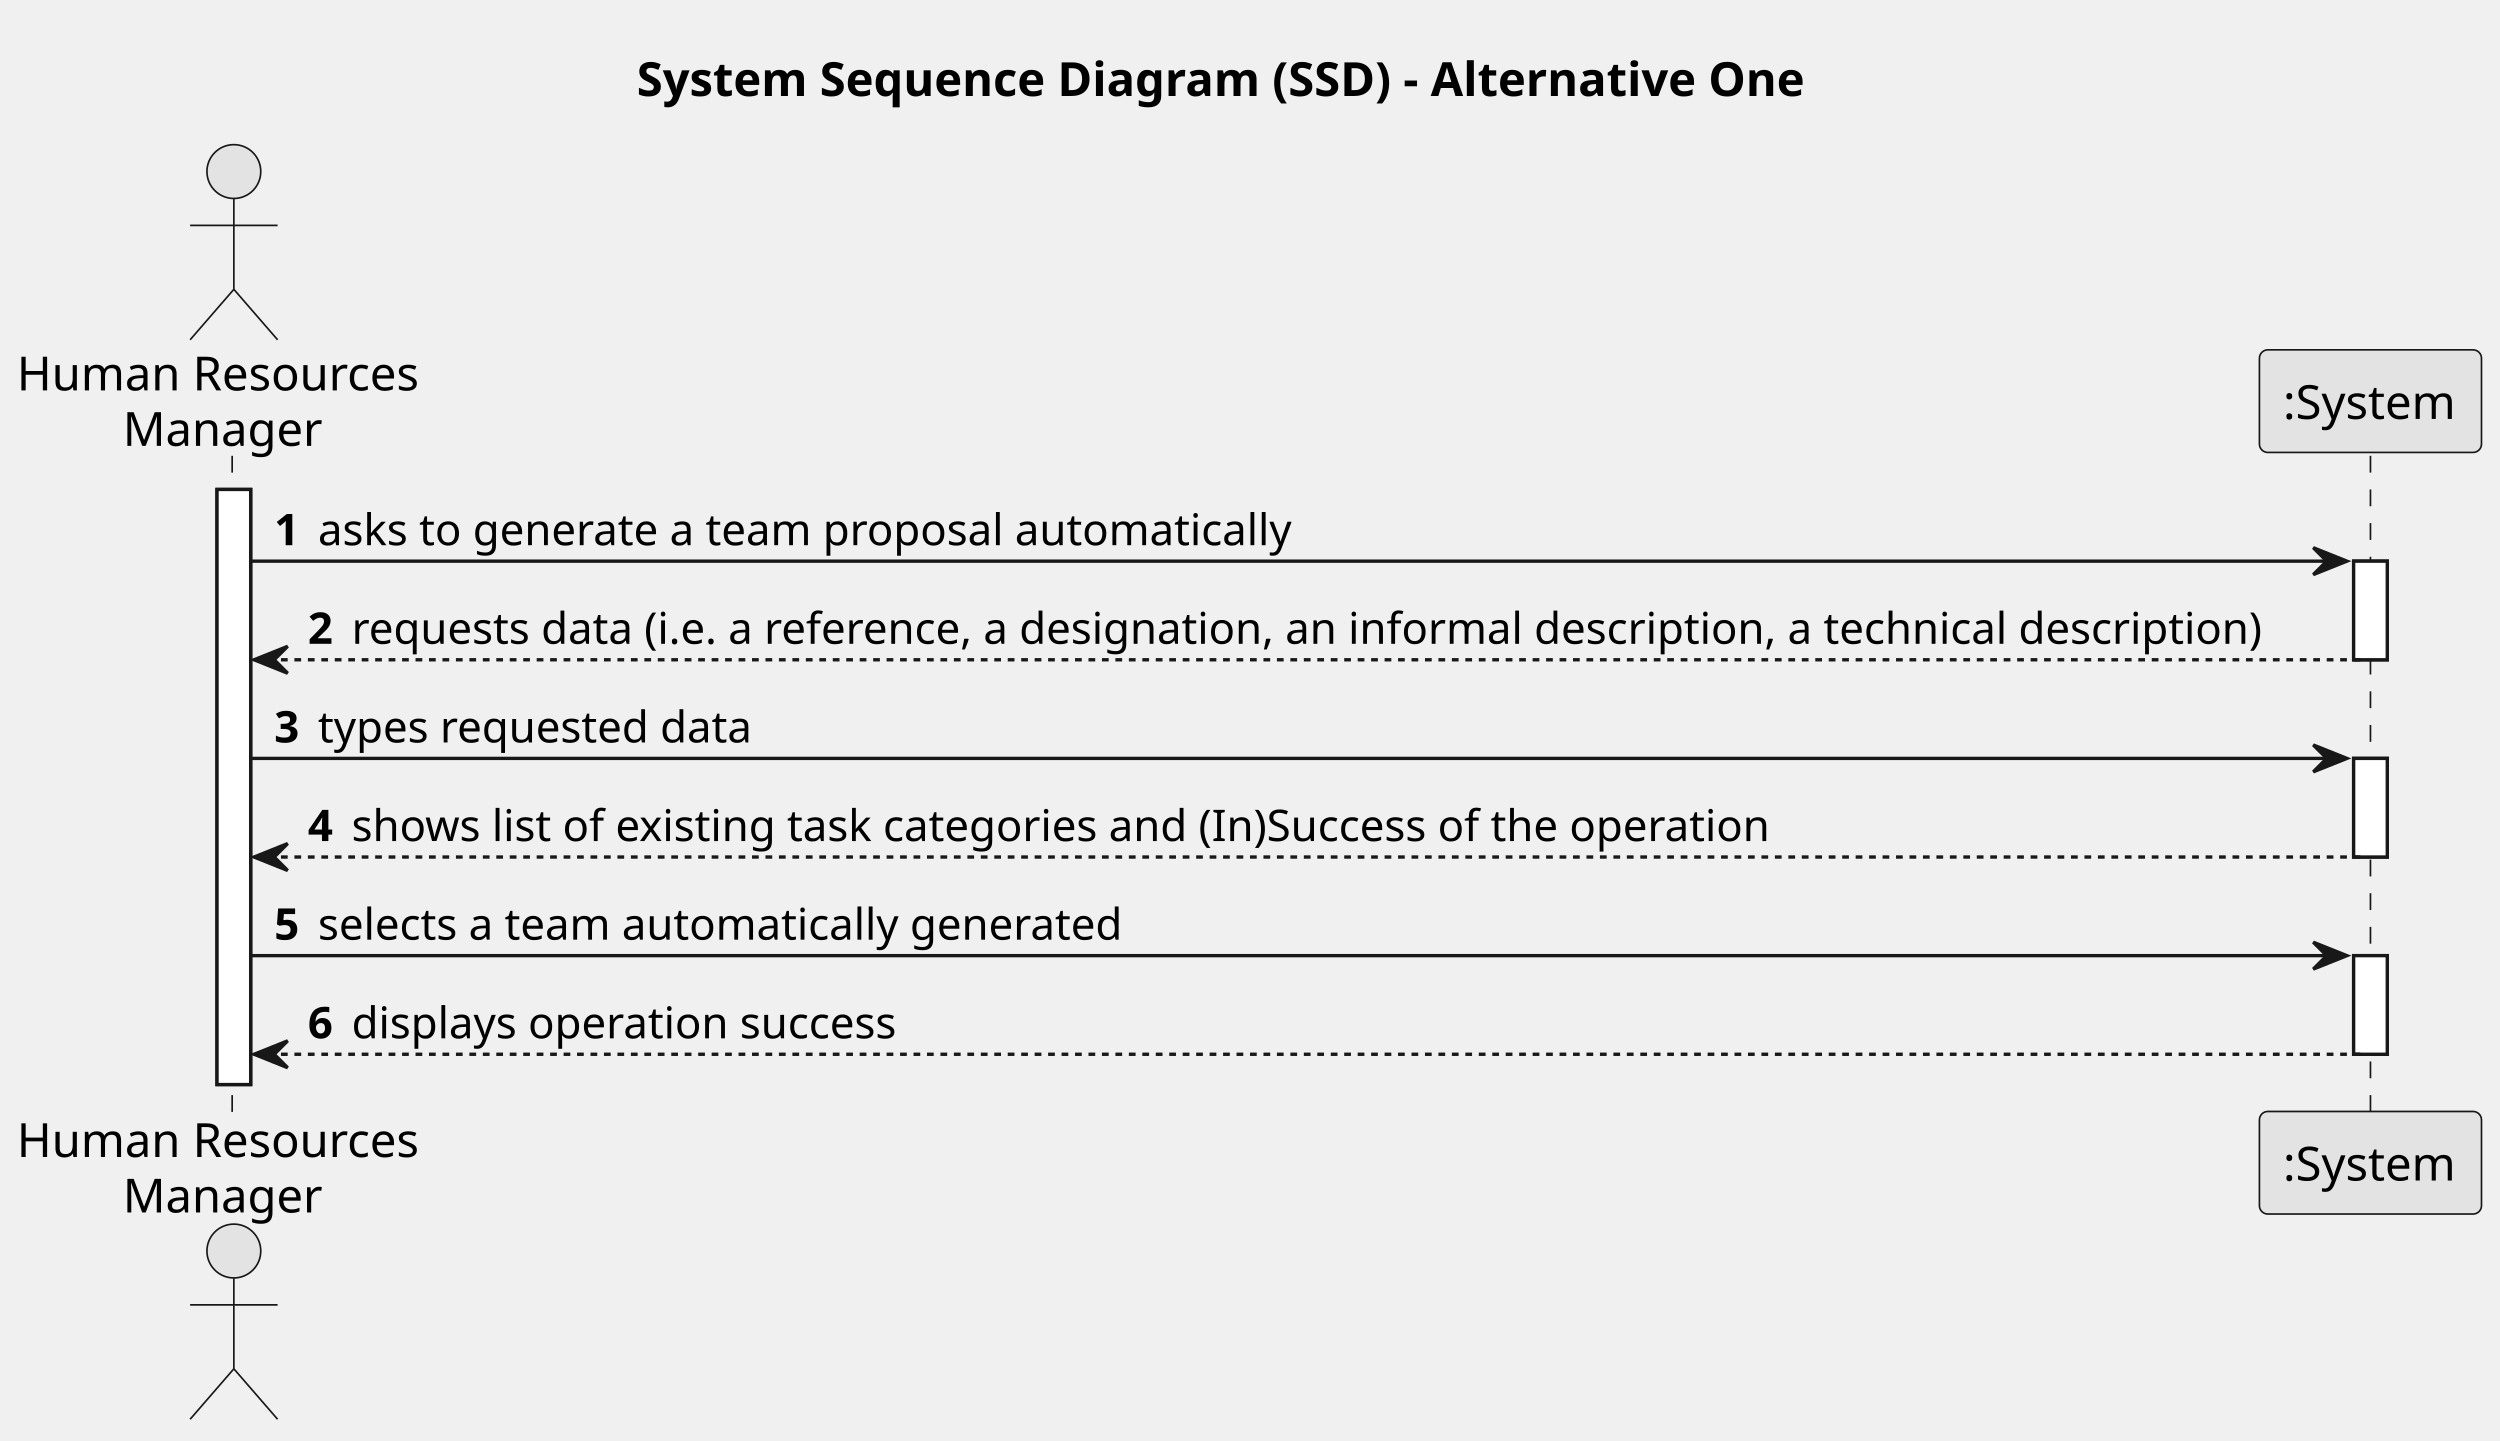
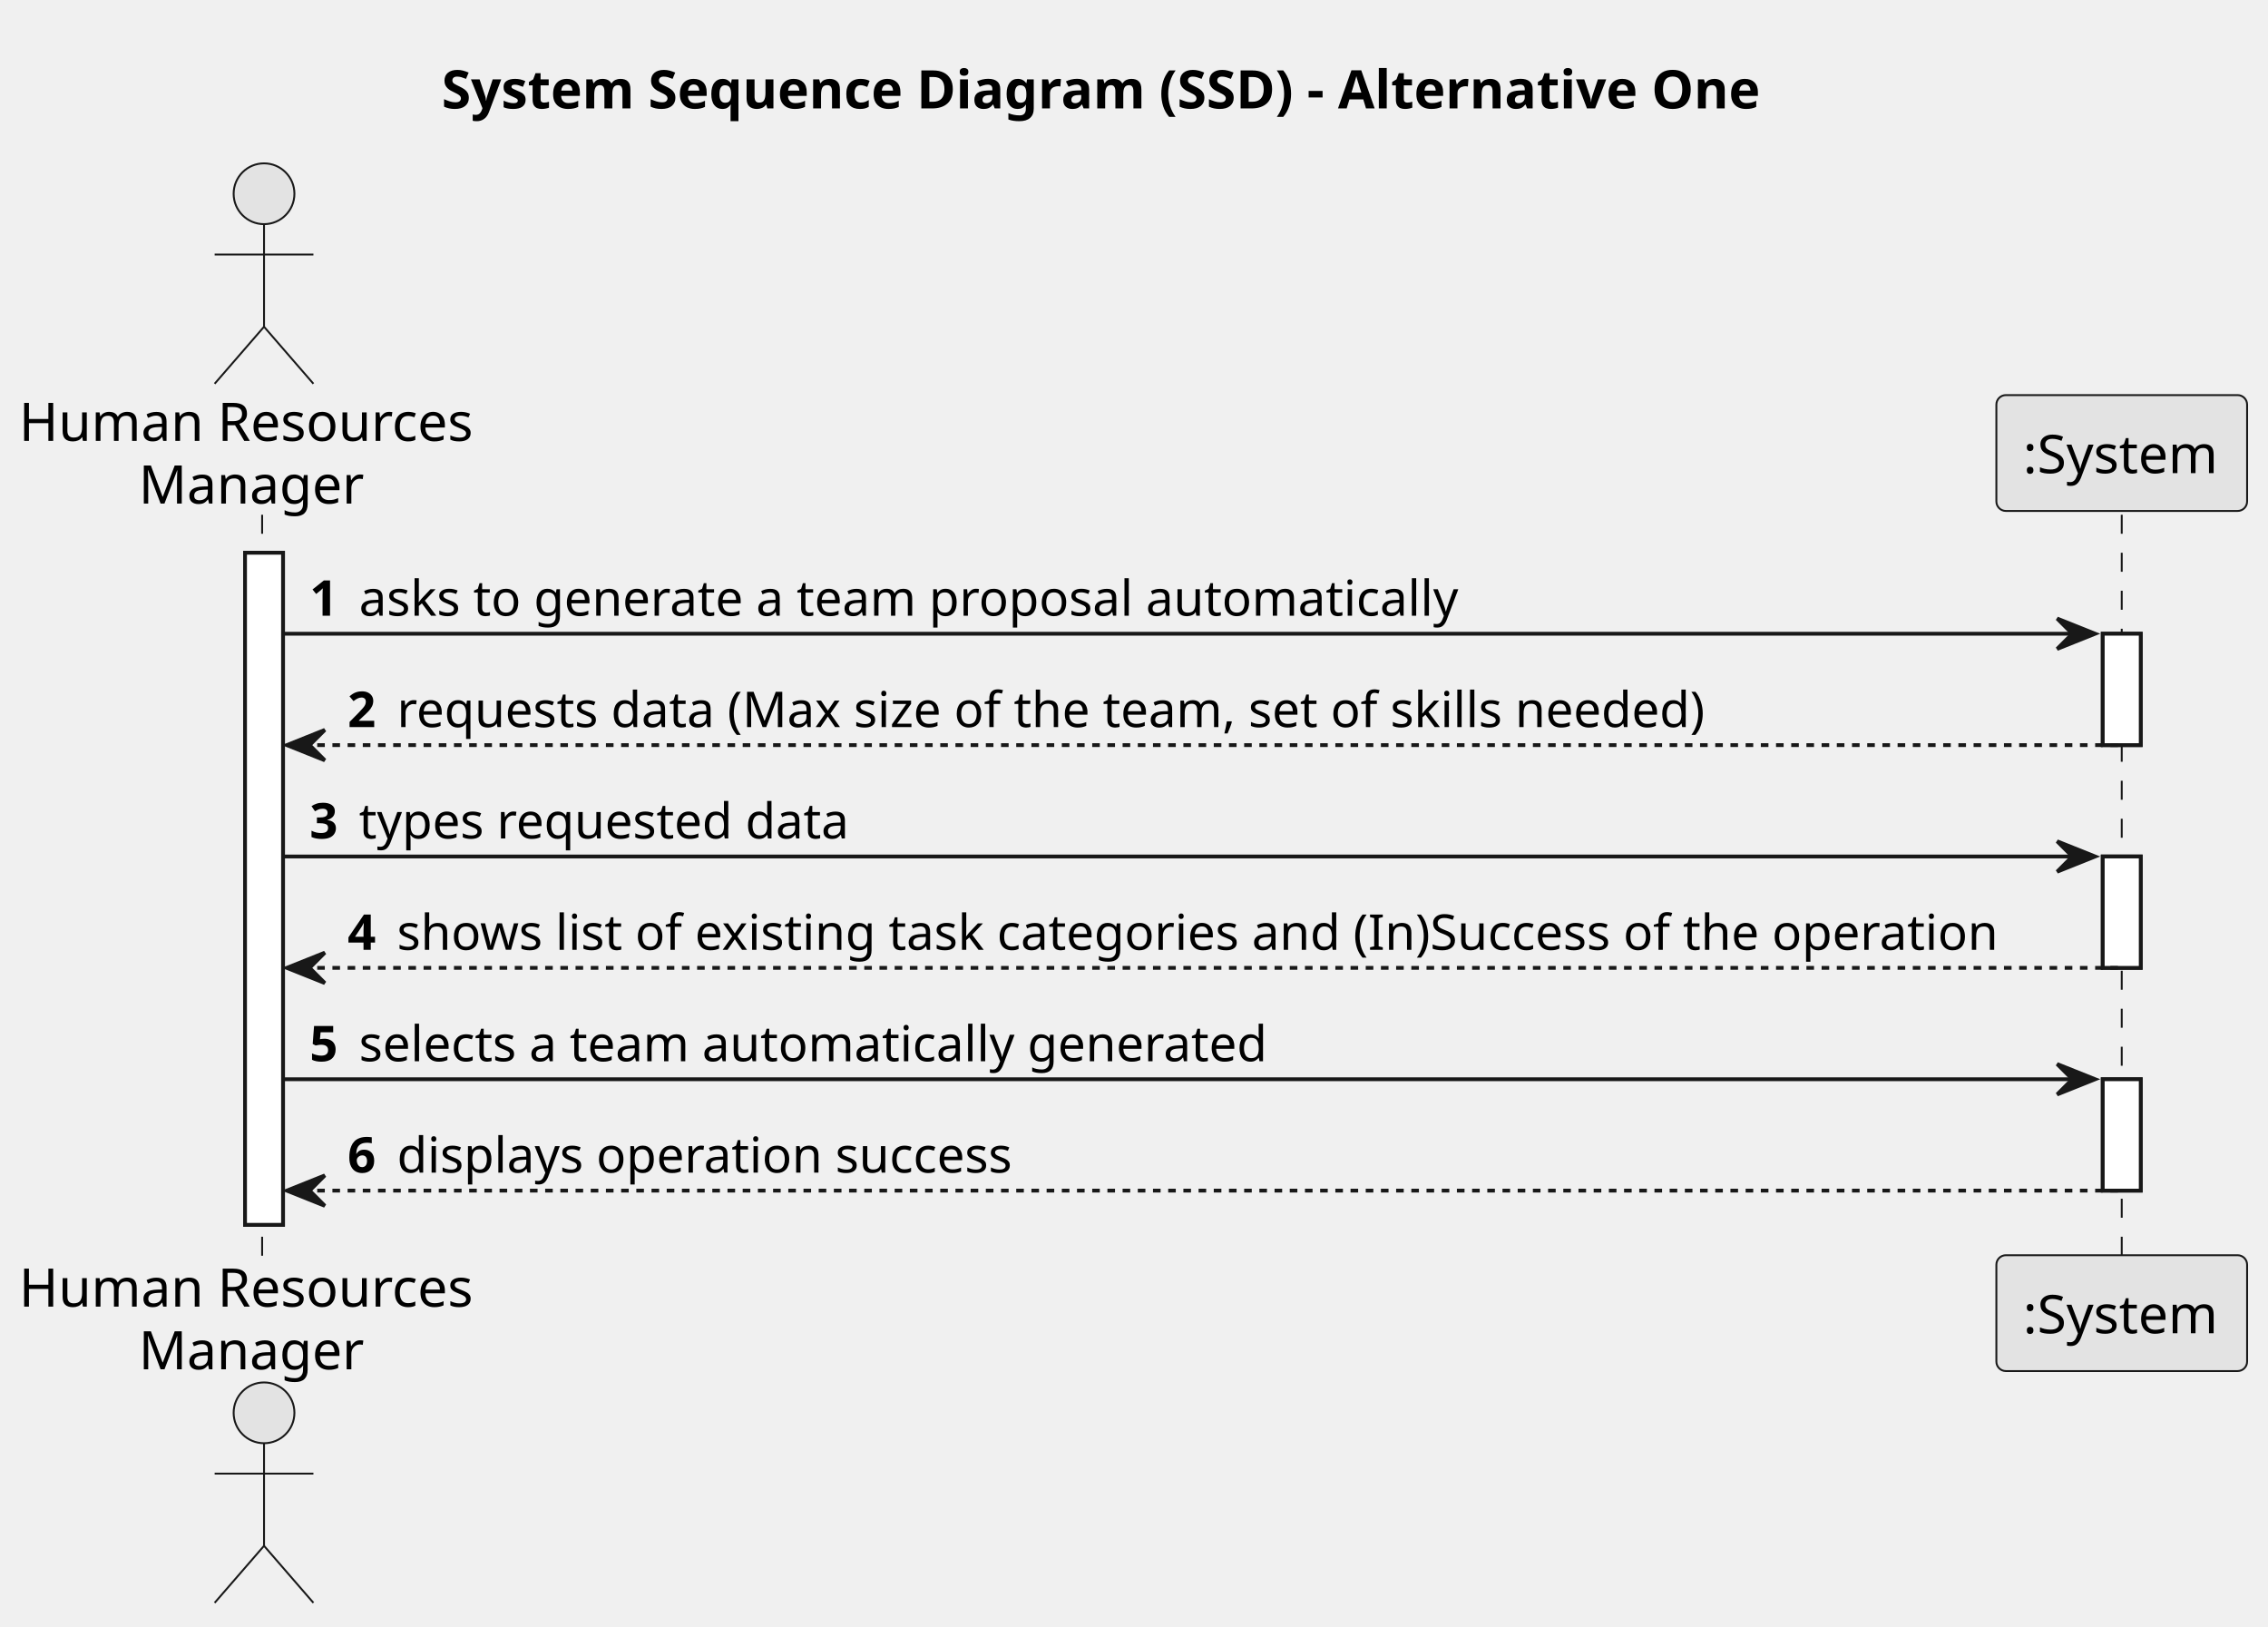
- <svg xmlns="http://www.w3.org/2000/svg" contentStyleType="text/css" height="428px" preserveAspectRatio="none" style="width:743px;height:428px;background:#FFFFFF;" version="1.1" viewBox="0 0 743 428" width="743px" zoomAndPan="magnify">
+ <svg xmlns="http://www.w3.org/2000/svg" contentStyleType="text/css" height="428px" preserveAspectRatio="none" style="width:597px;height:428px;background:#FFFFFF;" version="1.1" viewBox="0 0 597 428" width="597px" zoomAndPan="magnify">
  <defs />
  <g>
-     <text fill="#000000" font-family="sans-serif" font-size="14" font-weight="bold" lengthAdjust="spacing" textLength="363" x="189.25" y="28.535">System Sequence Diagram (SSD) - Alternative One</text>
+     <text fill="#000000" font-family="sans-serif" font-size="14" font-weight="bold" lengthAdjust="spacing" textLength="363" x="116.25" y="28.535">System Sequence Diagram (SSD) - Alternative One</text>
    <rect fill="#FFFFFF" height="176.863" style="stroke:#181818;stroke-width:1.0;" width="10" x="64.5" y="145.465" />
-     <rect fill="#FFFFFF" height="29.311" style="stroke:#181818;stroke-width:1.0;" width="10" x="699.5" y="166.775" />
-     <rect fill="#FFFFFF" height="29.311" style="stroke:#181818;stroke-width:1.0;" width="10" x="699.5" y="225.397" />
-     <rect fill="#FFFFFF" height="29.311" style="stroke:#181818;stroke-width:1.0;" width="10" x="699.5" y="284.018" />
+     <rect fill="#FFFFFF" height="29.311" style="stroke:#181818;stroke-width:1.0;" width="10" x="553.5" y="166.775" />
+     <rect fill="#FFFFFF" height="29.311" style="stroke:#181818;stroke-width:1.0;" width="10" x="553.5" y="225.397" />
+     <rect fill="#FFFFFF" height="29.311" style="stroke:#181818;stroke-width:1.0;" width="10" x="553.5" y="284.018" />
    <line style="stroke:#181818;stroke-width:0.5;stroke-dasharray:5.0,5.0;" x1="69" x2="69" y1="135.465" y2="331.328" />
-     <line style="stroke:#181818;stroke-width:0.5;stroke-dasharray:5.0,5.0;" x1="704.5" x2="704.5" y1="135.465" y2="331.328" />
+     <line style="stroke:#181818;stroke-width:0.5;stroke-dasharray:5.0,5.0;" x1="558.5" x2="558.5" y1="135.465" y2="331.328" />
    <text fill="#000000" font-family="sans-serif" font-size="14" lengthAdjust="spacing" textLength="123" x="5" y="116.023">Human Resources</text>
    <text fill="#000000" font-family="sans-serif" font-size="14" lengthAdjust="spacing" textLength="60" x="36.5" y="132.512">Manager</text>
    <ellipse cx="69.5" cy="50.988" fill="#E3E3E3" rx="8" ry="8" style="stroke:#181818;stroke-width:0.5;" />
    <path d="M69.5,58.988 L69.5,85.988 M56.5,66.988 L82.5,66.988 M69.5,85.988 L56.5,100.988 M69.5,85.988 L82.5,100.988 " fill="none" style="stroke:#181818;stroke-width:0.5;" />
    <text fill="#000000" font-family="sans-serif" font-size="14" lengthAdjust="spacing" textLength="123" x="5" y="343.863">Human Resources</text>
    <text fill="#000000" font-family="sans-serif" font-size="14" lengthAdjust="spacing" textLength="60" x="36.5" y="360.352">Manager</text>
    <ellipse cx="69.5" cy="371.805" fill="#E3E3E3" rx="8" ry="8" style="stroke:#181818;stroke-width:0.5;" />
    <path d="M69.5,379.805 L69.5,406.805 M56.5,387.805 L82.5,387.805 M69.5,406.805 L56.5,421.805 M69.5,406.805 L82.5,421.805 " fill="none" style="stroke:#181818;stroke-width:0.5;" />
-     <rect fill="#E3E3E3" height="30.488" rx="2.5" ry="2.5" style="stroke:#181818;stroke-width:0.5;" width="66" x="671.5" y="103.977" />
-     <text fill="#000000" font-family="sans-serif" font-size="14" lengthAdjust="spacing" textLength="52" x="678.5" y="124.512">:System</text>
-     <rect fill="#E3E3E3" height="30.488" rx="2.5" ry="2.5" style="stroke:#181818;stroke-width:0.5;" width="66" x="671.5" y="330.328" />
-     <text fill="#000000" font-family="sans-serif" font-size="14" lengthAdjust="spacing" textLength="52" x="678.5" y="350.863">:System</text>
+     <rect fill="#E3E3E3" height="30.488" rx="2.5" ry="2.5" style="stroke:#181818;stroke-width:0.5;" width="66" x="525.5" y="103.977" />
+     <text fill="#000000" font-family="sans-serif" font-size="14" lengthAdjust="spacing" textLength="52" x="532.5" y="124.512">:System</text>
+     <rect fill="#E3E3E3" height="30.488" rx="2.5" ry="2.5" style="stroke:#181818;stroke-width:0.5;" width="66" x="525.5" y="330.328" />
+     <text fill="#000000" font-family="sans-serif" font-size="14" lengthAdjust="spacing" textLength="52" x="532.5" y="350.863">:System</text>
    <rect fill="#FFFFFF" height="176.863" style="stroke:#181818;stroke-width:1.0;" width="10" x="64.5" y="145.465" />
-     <rect fill="#FFFFFF" height="29.311" style="stroke:#181818;stroke-width:1.0;" width="10" x="699.5" y="166.775" />
-     <rect fill="#FFFFFF" height="29.311" style="stroke:#181818;stroke-width:1.0;" width="10" x="699.5" y="225.397" />
-     <rect fill="#FFFFFF" height="29.311" style="stroke:#181818;stroke-width:1.0;" width="10" x="699.5" y="284.018" />
-     <polygon fill="#181818" points="687.5,162.775,697.5,166.775,687.5,170.775,691.5,166.775" style="stroke:#181818;stroke-width:1.0;" />
-     <line style="stroke:#181818;stroke-width:1.0;" x1="74.5" x2="693.5" y1="166.775" y2="166.775" />
+     <rect fill="#FFFFFF" height="29.311" style="stroke:#181818;stroke-width:1.0;" width="10" x="553.5" y="166.775" />
+     <rect fill="#FFFFFF" height="29.311" style="stroke:#181818;stroke-width:1.0;" width="10" x="553.5" y="225.397" />
+     <rect fill="#FFFFFF" height="29.311" style="stroke:#181818;stroke-width:1.0;" width="10" x="553.5" y="284.018" />
+     <polygon fill="#181818" points="541.5,162.775,551.5,166.775,541.5,170.775,545.5,166.775" style="stroke:#181818;stroke-width:1.0;" />
+     <line style="stroke:#181818;stroke-width:1.0;" x1="74.5" x2="547.5" y1="166.775" y2="166.775" />
    <text fill="#000000" font-family="sans-serif" font-size="13" font-weight="bold" lengthAdjust="spacing" textLength="9" x="81.5" y="162.033">1</text>
    <text fill="#000000" font-family="sans-serif" font-size="13" lengthAdjust="spacing" textLength="298" x="94.5" y="162.033">asks to generate a team proposal automatically</text>
    <polygon fill="#181818" points="85.5,192.086,75.5,196.086,85.5,200.086,81.5,196.086" style="stroke:#181818;stroke-width:1.0;" />
-     <line style="stroke:#181818;stroke-width:1.0;stroke-dasharray:2.0,2.0;" x1="79.5" x2="703.5" y1="196.086" y2="196.086" />
+     <line style="stroke:#181818;stroke-width:1.0;stroke-dasharray:2.0,2.0;" x1="79.5" x2="557.5" y1="196.086" y2="196.086" />
    <text fill="#000000" font-family="sans-serif" font-size="13" font-weight="bold" lengthAdjust="spacing" textLength="9" x="91.5" y="191.344">2</text>
-     <text fill="#000000" font-family="sans-serif" font-size="13" lengthAdjust="spacing" textLength="588" x="104.5" y="191.344">requests data (i.e. a reference, a designation, an informal description, a technical description)</text>
-     <polygon fill="#181818" points="687.5,221.397,697.5,225.397,687.5,229.397,691.5,225.397" style="stroke:#181818;stroke-width:1.0;" />
-     <line style="stroke:#181818;stroke-width:1.0;" x1="74.5" x2="693.5" y1="225.397" y2="225.397" />
+     <text fill="#000000" font-family="sans-serif" font-size="13" lengthAdjust="spacing" textLength="359" x="104.5" y="191.344">requests data (Max size of the team, set of skills needed)</text>
+     <polygon fill="#181818" points="541.5,221.397,551.5,225.397,541.5,229.397,545.5,225.397" style="stroke:#181818;stroke-width:1.0;" />
+     <line style="stroke:#181818;stroke-width:1.0;" x1="74.5" x2="547.5" y1="225.397" y2="225.397" />
    <text fill="#000000" font-family="sans-serif" font-size="13" font-weight="bold" lengthAdjust="spacing" textLength="9" x="81.5" y="220.654">3</text>
    <text fill="#000000" font-family="sans-serif" font-size="13" lengthAdjust="spacing" textLength="131" x="94.5" y="220.654">types requested data</text>
    <polygon fill="#181818" points="85.5,250.707,75.5,254.707,85.5,258.707,81.5,254.707" style="stroke:#181818;stroke-width:1.0;" />
-     <line style="stroke:#181818;stroke-width:1.0;stroke-dasharray:2.0,2.0;" x1="79.5" x2="703.5" y1="254.707" y2="254.707" />
+     <line style="stroke:#181818;stroke-width:1.0;stroke-dasharray:2.0,2.0;" x1="79.5" x2="557.5" y1="254.707" y2="254.707" />
    <text fill="#000000" font-family="sans-serif" font-size="13" font-weight="bold" lengthAdjust="spacing" textLength="9" x="91.5" y="249.965">4</text>
    <text fill="#000000" font-family="sans-serif" font-size="13" lengthAdjust="spacing" textLength="442" x="104.5" y="249.965">shows list of existing task categories and (In)Success of the operation</text>
-     <polygon fill="#181818" points="687.5,280.018,697.5,284.018,687.5,288.018,691.5,284.018" style="stroke:#181818;stroke-width:1.0;" />
-     <line style="stroke:#181818;stroke-width:1.0;" x1="74.5" x2="693.5" y1="284.018" y2="284.018" />
+     <polygon fill="#181818" points="541.5,280.018,551.5,284.018,541.5,288.018,545.5,284.018" style="stroke:#181818;stroke-width:1.0;" />
+     <line style="stroke:#181818;stroke-width:1.0;" x1="74.5" x2="547.5" y1="284.018" y2="284.018" />
    <text fill="#000000" font-family="sans-serif" font-size="13" font-weight="bold" lengthAdjust="spacing" textLength="9" x="81.5" y="279.275">5</text>
    <text fill="#000000" font-family="sans-serif" font-size="13" lengthAdjust="spacing" textLength="245" x="94.5" y="279.275">selects a team automatically generated</text>
    <polygon fill="#181818" points="85.5,309.328,75.5,313.328,85.5,317.328,81.5,313.328" style="stroke:#181818;stroke-width:1.0;" />
-     <line style="stroke:#181818;stroke-width:1.0;stroke-dasharray:2.0,2.0;" x1="79.5" x2="703.5" y1="313.328" y2="313.328" />
+     <line style="stroke:#181818;stroke-width:1.0;stroke-dasharray:2.0,2.0;" x1="79.5" x2="557.5" y1="313.328" y2="313.328" />
    <text fill="#000000" font-family="sans-serif" font-size="13" font-weight="bold" lengthAdjust="spacing" textLength="9" x="91.5" y="308.586">6</text>
    <text fill="#000000" font-family="sans-serif" font-size="13" lengthAdjust="spacing" textLength="170" x="104.5" y="308.586">displays operation success</text>
  </g>
</svg>
